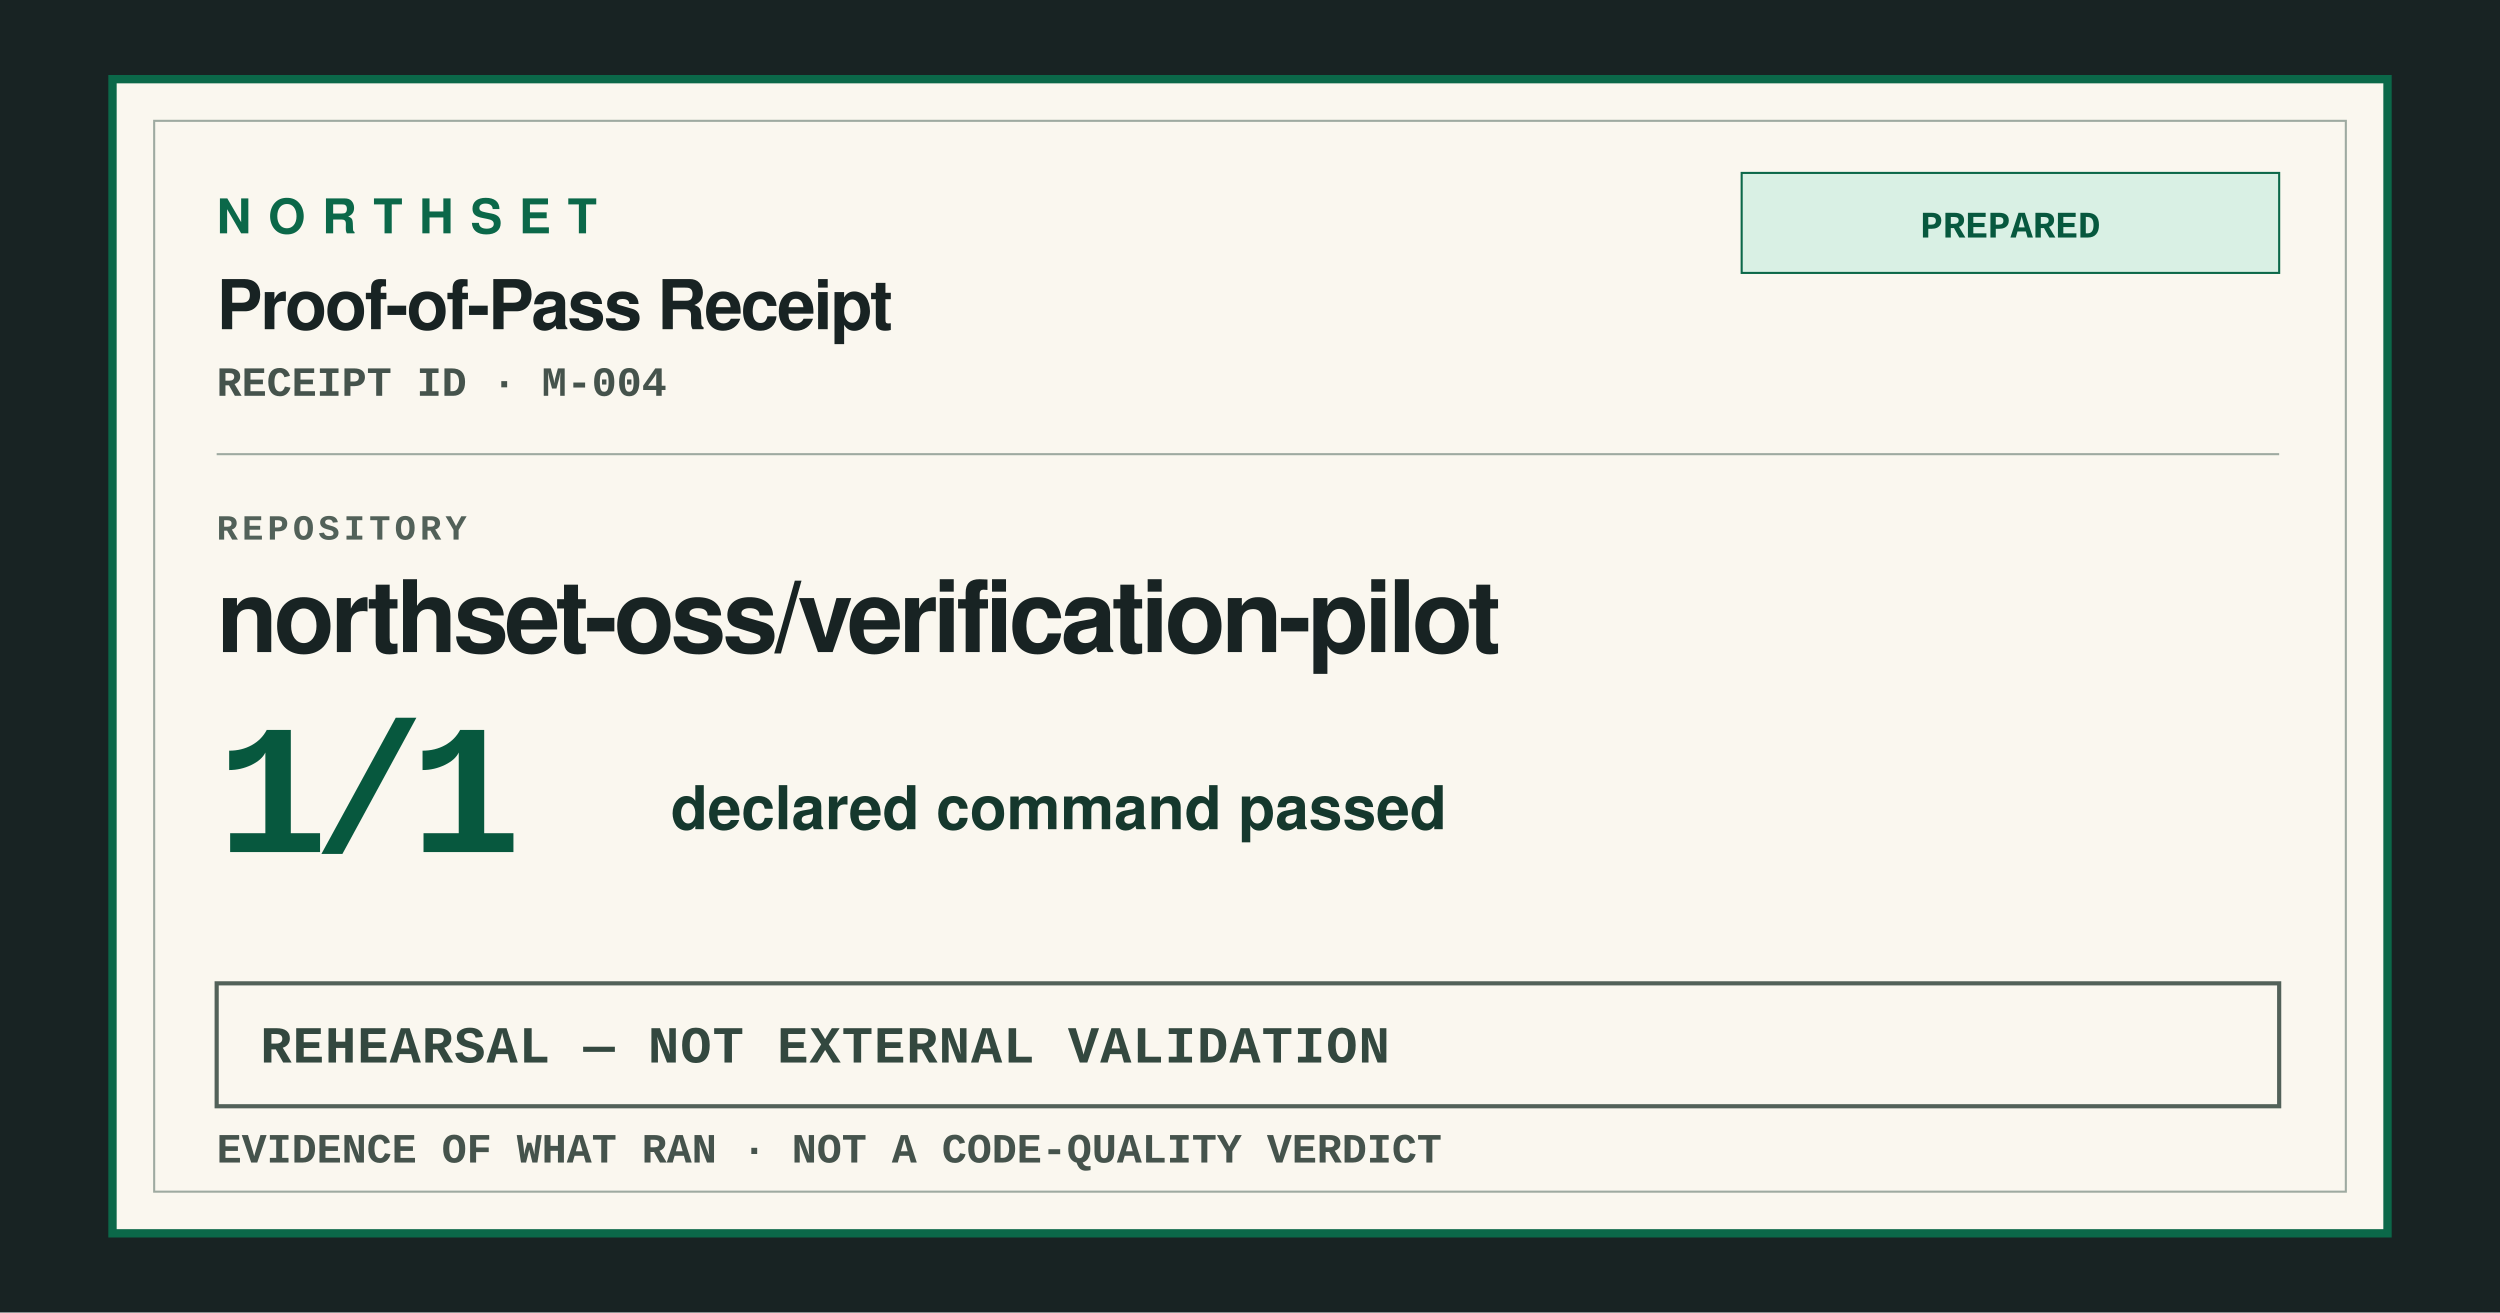
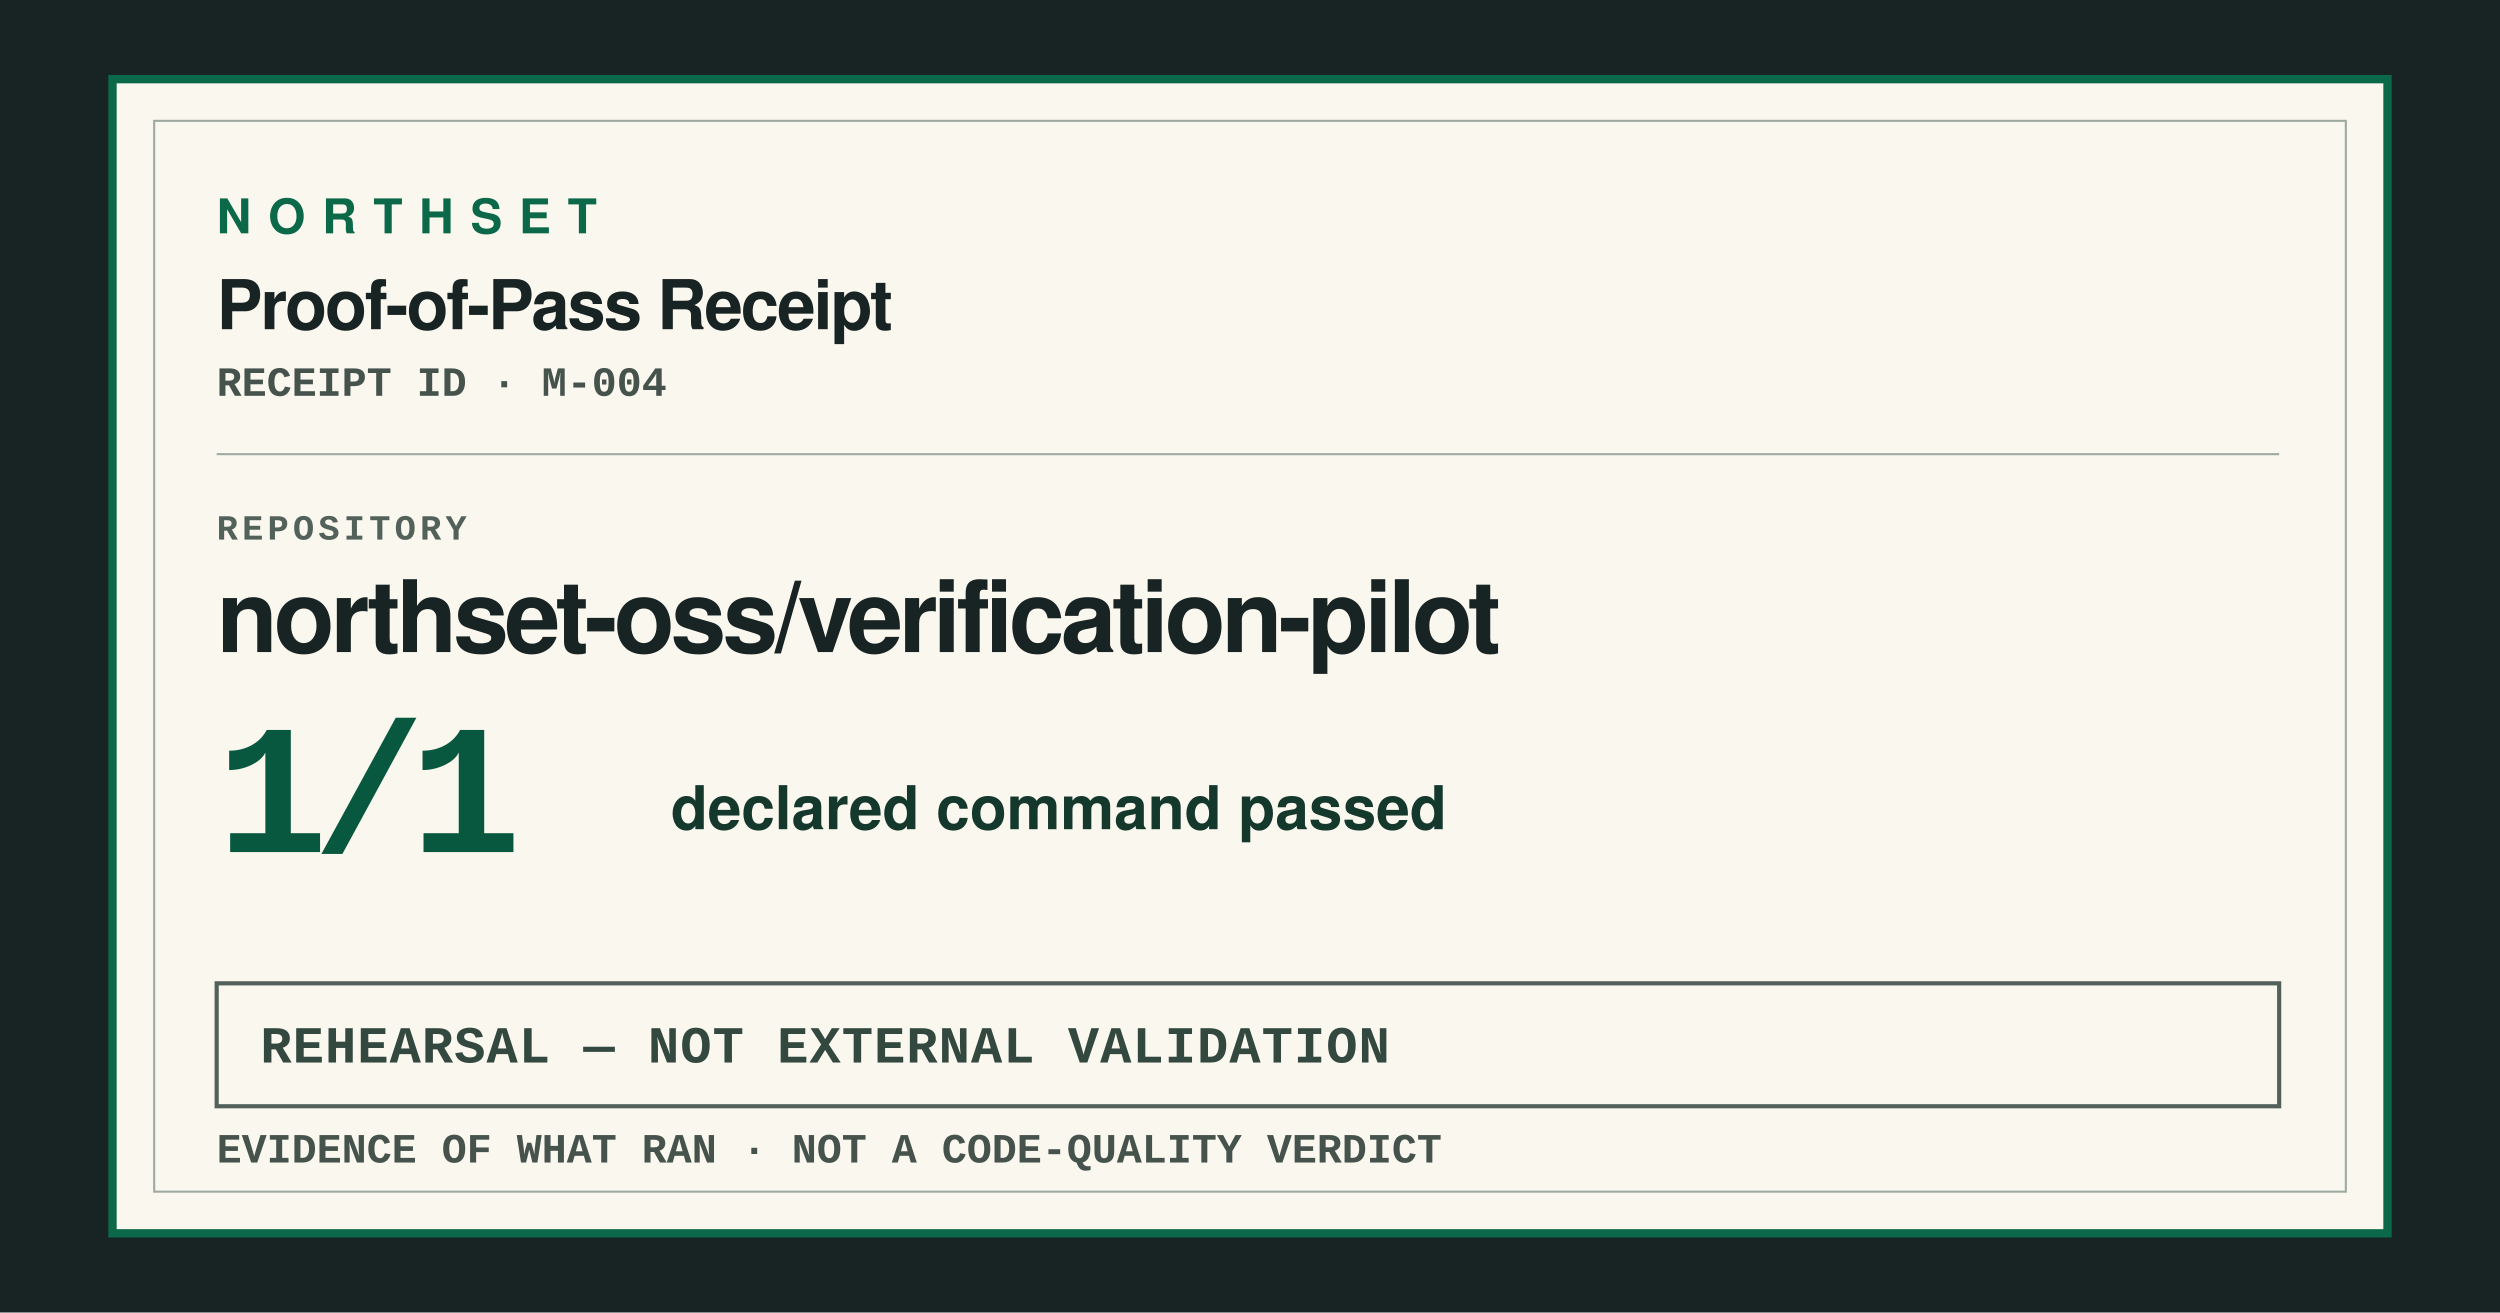
<svg xmlns="http://www.w3.org/2000/svg" width="1200" height="630" viewBox="0 0 1200 630" role="img" aria-labelledby="og-title og-description">
  <style>
    text { font-family:-apple-system,BlinkMacSystemFont,"Segoe UI",Helvetica,Arial,sans-serif; fill:#182323; }
    .mono { font-family:ui-monospace,SFMono-Regular,Menlo,Consolas,"Liberation Mono",monospace; }
    .brand { font-size:23px; font-weight:800; letter-spacing:8px; fill:#0b6849; }
    .receipt-label { font-size:33px; font-weight:760; letter-spacing:-1px; }
    .receipt-id { font-size:20px; font-weight:700; fill:#45534c; }
    .kicker { font-size:17px; font-weight:800; letter-spacing:2px; fill:#526159; }
    .repository { font-size:48px; font-weight:800; letter-spacing:-2px; }
    .score { font-size:89px; font-weight:850; letter-spacing:-7px; fill:#07583e; }
    .verdict { font-size:29px; font-weight:780; fill:#15382d; }
    .class-stamp { font-family:ui-monospace,SFMono-Regular,Menlo,Consolas,"Liberation Mono",monospace; font-weight:800; letter-spacing:.5px; fill:#33483f; }
    .chip { font-family:ui-monospace,SFMono-Regular,Menlo,Consolas,"Liberation Mono",monospace; font-size:18px; font-weight:850; fill:#07583e; }
  </style>
  <rect width="1200" height="630" fill="#182323" />
  <rect x="54" y="38" width="1092" height="554" fill="#faf7ef" stroke="#0b6849" stroke-width="4" />
  <rect x="74" y="58" width="1052" height="514" fill="none" stroke="#9eaaa1" />
  <text x="104" y="112" class="brand">NORTHSET</text>
  <text x="104" y="158" class="receipt-label">Proof-of-Pass Receipt</text>
  <text x="104" y="190" class="receipt-id mono">RECEIPT ID · M-004</text>
-   <rect x="836" y="83" width="258" height="48" fill="#d9f0e4" stroke="#0b6849" />
-   <text x="965" y="114" text-anchor="middle" class="chip">PREPARED</text>
  <line x1="104" y1="218" x2="1094" y2="218" stroke="#9eaaa1" />
  <text x="104" y="259" class="kicker mono">REPOSITORY</text>
  <text x="104" y="313" class="repository">northset-oss/verification-pilot</text>
  <text x="104" y="409" class="score mono">1/1</text>
  <text x="322" y="398" class="verdict">declared command passed</text>
  <rect x="104" y="472" width="990" height="59" fill="none" stroke="#526159" stroke-width="2" />
  <text x="125" y="510" class="class-stamp" font-size="25px">REHEARSAL — NOT EXTERNAL VALIDATION</text>
  <text x="104" y="558" class="receipt-id mono">EVIDENCE OF WHAT RAN · NOT A CODE-QUALITY VERDICT</text>
</svg>
